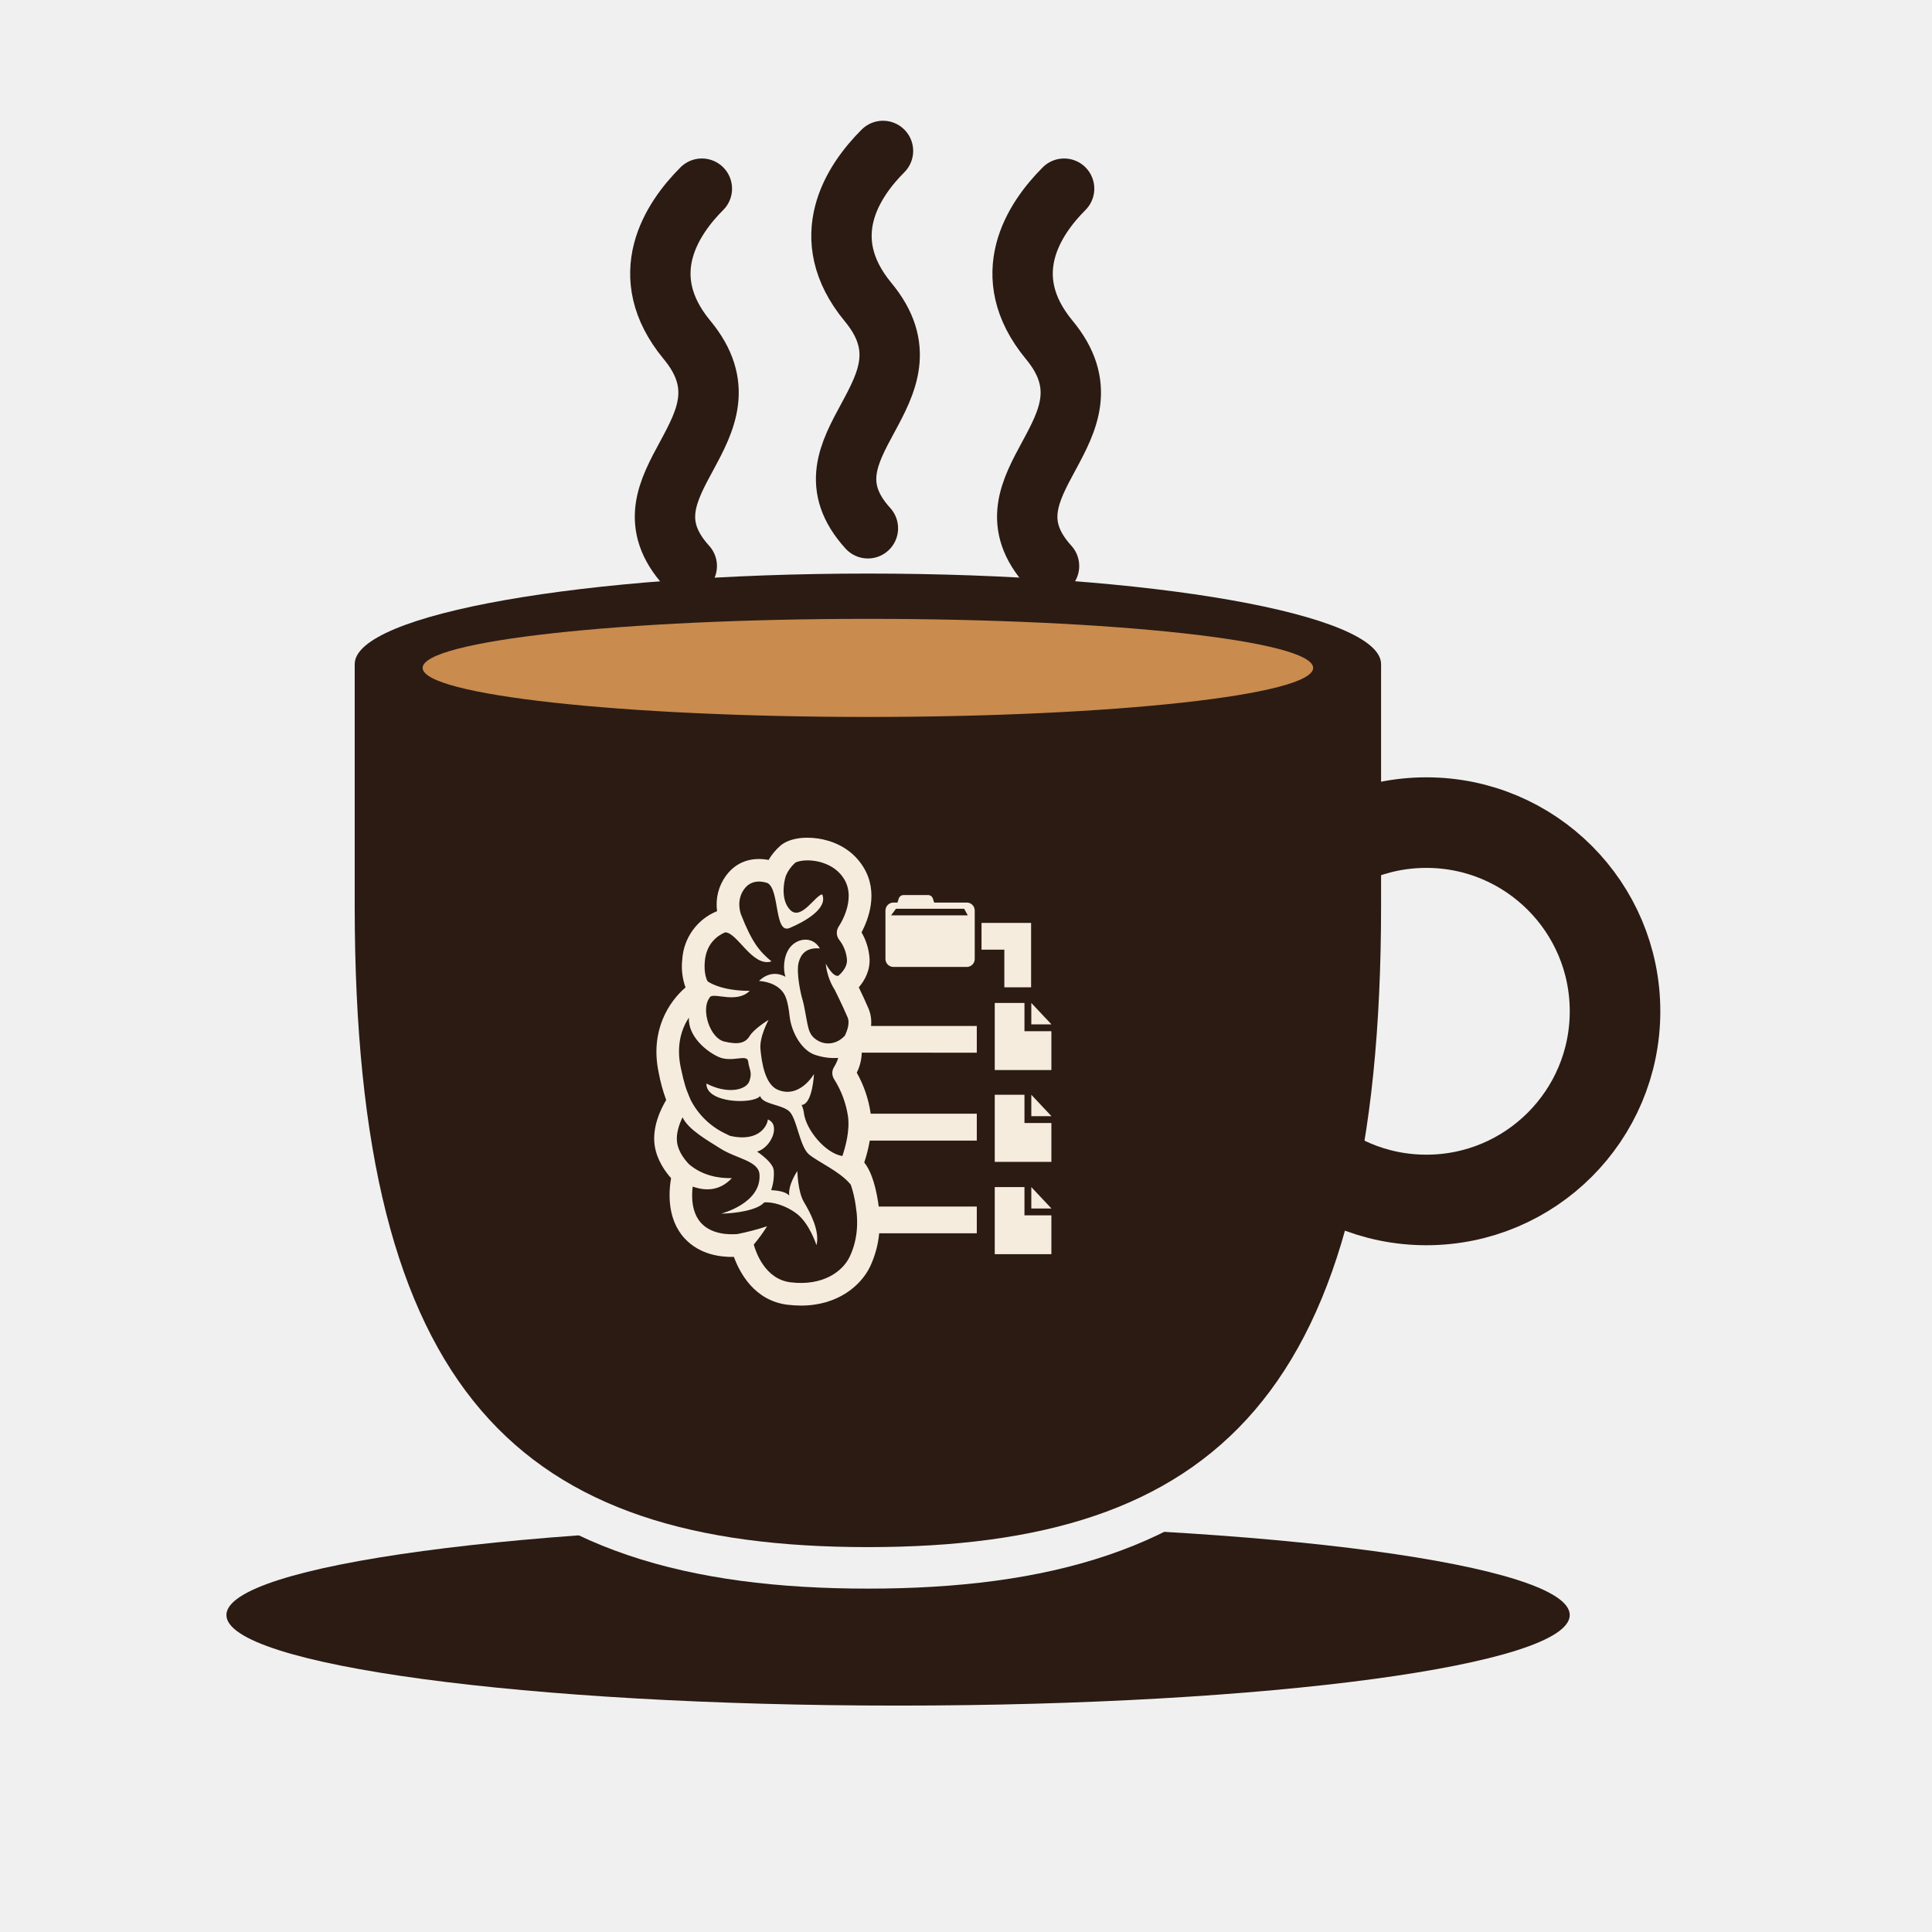
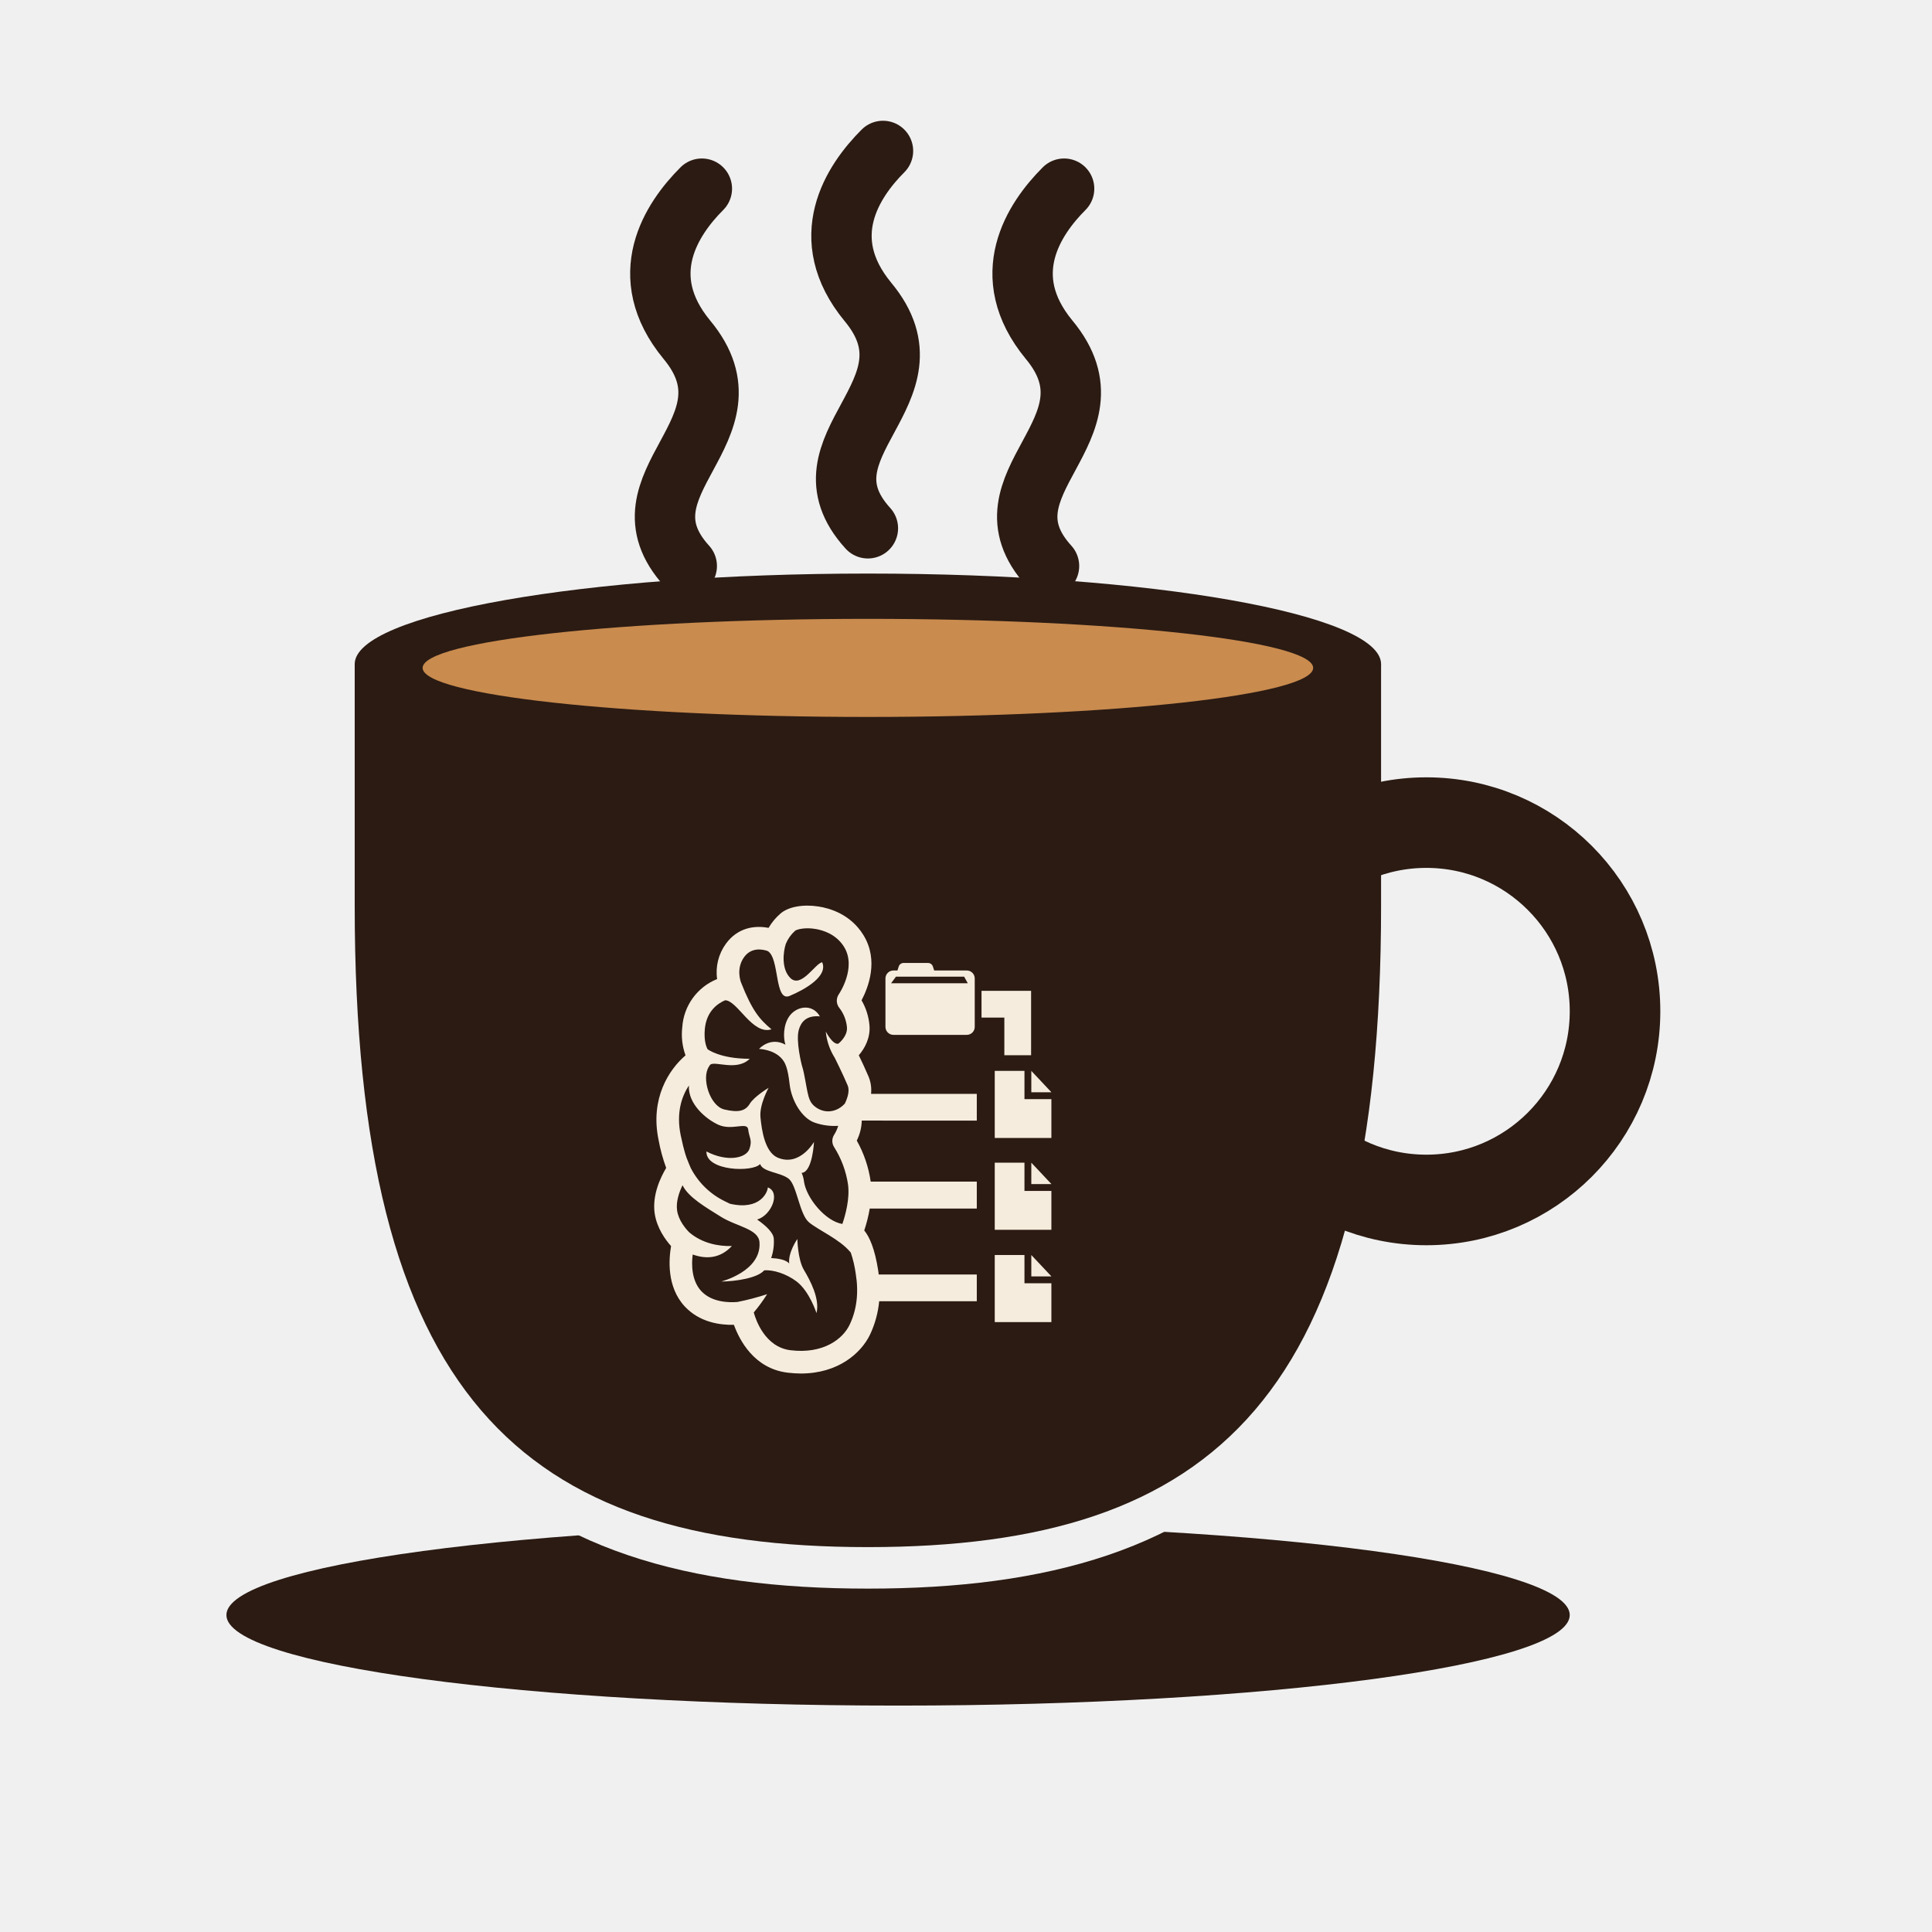
<svg xmlns="http://www.w3.org/2000/svg" viewBox="0 0 512 512" width="512" height="512" role="img" aria-labelledby="title">
  <style>
    .ink{fill:#2b1b13} .ink-s{fill:none;stroke:#2b1b13}
    .cream{fill:#f6ecdd} .paper{fill:#f1e2cb} .crema{fill:#c98b4e} .fixed-ink{fill:#2b1b13}
-     .glass{fill:#e6eceb} .coffee{fill:#6b3e26}
+     .glass{fill:#e6eceb} .coffee{fill:#6b3e26} .foam{fill:#fbf5ec}
    @media (prefers-color-scheme: dark) {
      .ink{fill:#f6ecdd} .ink-s{stroke:#f6ecdd} .cream{fill:#2b1b13} .paper{fill:#cfb28c}
      .glass{fill:#2a3438}
    }
  </style>
  <defs>
    <mask id="saucer-gap" maskUnits="userSpaceOnUse" x="0" y="0" width="512" height="512">
      <rect width="512" height="512" fill="#fff" />
      <path d="M94 176 H366 V240 C366 370 322 410 230 410 C138 410 94 370 94 240 Z" fill="#000" stroke="#000" stroke-width="22" stroke-linejoin="round" />
      <circle cx="378" cy="268" r="50" fill="none" stroke="#000" stroke-width="44" />
    </mask>
  </defs>
  <g>
    <path class="ink-s" stroke-width="16" stroke-linecap="round" d="M182 150 c-20 -22 20 -36 0 -60 c-14 -17 -4 -32 4 -40" />
    <path class="ink-s" stroke-width="16" stroke-linecap="round" d="M230 140 c-20 -22 20 -36 0 -60 c-14 -17 -4 -32 4 -40" />
    <path class="ink-s" stroke-width="16" stroke-linecap="round" d="M278 150 c-20 -22 20 -36 0 -60 c-14 -17 -4 -32 4 -40" />
    <ellipse class="ink" cx="238" cy="428" rx="178" ry="24" mask="url(#saucer-gap)" />
    <circle class="ink-s" cx="378" cy="268" r="50" stroke-width="24" />
    <path class="ink" d="M94 176 H366 V240 C366 370 322 410 230 410 C138 410 94 370 94 240 Z" />
    <ellipse class="ink" cx="230" cy="176" rx="136" ry="24" />
    <ellipse class="crema" cx="230" cy="177" rx="118" ry="13" />
-     <g class="cream" transform="translate(173.37 222.00) scale(0.5805)">
+     <g class="cream" transform="translate(173.37 240.00) scale(0.5805)">
      <path d="M147.27,98.15V85.94H99a16.35,16.35,0,0,0-1.1-7.81c-1.37-3.24-3.18-7.09-4.5-9.81,2.73-3.16,5.34-7.95,4.88-13.57a27.26,27.26,0,0,0-3.62-11.52c3-5.72,8-18.19.86-29.78C89.66,3.91,80.08,1.16,74.9.38,67.77-.7,61.14.56,57.6,3.66a26.25,26.25,0,0,0-5.39,6.5C46.34,9,38.3,9.74,32.72,17.42a22.13,22.13,0,0,0-4,16.11A25.47,25.47,0,0,0,12.81,55.59,28,28,0,0,0,14.3,68.36C6.77,74.8-1.95,88,2,107a76.71,76.71,0,0,0,3.47,12.74C2.94,124-1,132.1.22,140.52c1,6.71,4.89,12,7.48,14.9-1,5.81-2.09,18.51,6.18,27.49,6.82,7.37,16.23,8.61,22.51,8.46,2.54,7,9.24,20,24.54,21.85a54.14,54.14,0,0,0,6.06.38c16.88,0,27.45-9.2,31.57-17.82a45.94,45.94,0,0,0,4.15-15.18h44.56V168.39H102.5c-.1-.69-.15-1.35-.27-2-1.52-9.6-3.86-15.09-6.34-18.1a66.62,66.62,0,0,0,2.51-10h48.87V126H98.82v-.09a53.7,53.7,0,0,0-6.34-18.65,21.52,21.52,0,0,0,2.27-9.13ZM23.1,56.47c.7-8.19,5.77-11.76,9.27-13.26,5.62,0,12.41,16,21.17,13.26C48.22,52,44.78,48.14,39.65,35.11c-.09-.24-2.46-6.28,1.41-11.62,3.39-4.67,8.56-3.52,10.71-2.78,5.58,3.13,3,23.47,10.08,20.5s17.58-9,14.84-15.34C73.6,26.22,67.08,38,62.11,33c-4.17-4.17-3.22-12-2-15.62a16.41,16.41,0,0,1,4.25-5.93c.63-.49,4.15-1.67,9.39-.78,3.32.57,9.37,2.38,12.94,8.19,5.84,9.53-2.33,21.49-2.4,21.59a5.23,5.23,0,0,0,.3,6.34A16.9,16.9,0,0,1,88,55.57c.33,4.18-3.94,7.49-4,7.49-2.63.44-5.68-5.6-5.68-5.6a27.46,27.46,0,0,0,4.14,12.08s3.67,7.35,5.88,12.59c.92,2.19.08,5.47-1.39,8.4a.2.2,0,0,1,0-.08c-3.44,3.74-8.61,4.6-12.76,1.87s-3.81-5.83-5.83-15.72a38.21,38.21,0,0,0-1-3.86h0S64.57,61.9,66,56.74c1-3.53,3.39-6.75,9.64-6.18-3.36-5.85-10.46-4.76-13.83-.24-3,4.09-2.92,10.21-1.89,13.16-7-3.83-12.06,1.94-12.06,1.94s6.33.14,10.12,4.16c1.9,2,3,4.53,3.85,12s5.6,15.51,11.48,17.51A27.25,27.25,0,0,0,84,100.53a16,16,0,0,1-1.81,4,5.23,5.23,0,0,0,0,5.8,43.79,43.79,0,0,1,6.3,17c.86,6.5-1.22,14-2.59,18-7.83-1.29-16.46-11.92-17.52-19.37A12.54,12.54,0,0,0,67.29,122h.14c4.87-.51,5.52-14.13,5.52-14.13S66.4,119.41,56.26,115c-5.75-2.59-7.18-12.48-7.75-18.36-.55-5.72,3.49-13,3.71-13.47-.38.23-6.64,4.09-8.59,7.29s-5,4.18-11.62,2.6S21.4,78.61,25.06,73.39a5.28,5.28,0,0,0,.28-.48,3.54,3.54,0,0,0,.27-.32c2.31-1.76,12.12,3.12,18-2.67-13.62,0-19.22-4.35-19.22-4.35C23.76,64.45,22.66,61.63,23.1,56.47ZM89.22,191.33c-3.1,6.51-12,13.47-27,11.64-11.62-1.43-15.81-13.78-16.77-17.24a73.64,73.64,0,0,0,6.1-8.35A114.87,114.87,0,0,1,38,180.94c-3.81.31-11.69.23-16.55-5C17,171.08,17,163.76,17.57,159.27c6.25,2.22,12.54,1.84,17.89-3.87-6.23.19-13.64-1.28-19.49-6.27-1.5-1.52-4.88-5.37-5.52-10-.56-3.9.89-8.21,2.49-11.49,2.65,5.58,10.86,10.21,17.36,14.31,7.26,4.59,17.35,5.56,17.77,11.75.94,13.28-17.51,17.91-17.51,17.91,6.46-.06,16.54-1.52,19.65-5.1,3.84-.38,10,1.44,14.8,5.08,5.92,4.5,9.08,14.44,9.08,14.44,1.62-6.49-2.87-14.91-5.73-19.7s-3-14.15-3-14.15-4.31,6.12-3.73,11.2c-1.51-1.81-5.34-2.34-8.23-2.49A22.57,22.57,0,0,0,54.59,152c-.17-2.62-3.37-5.73-7.6-8.7,6.49-1.85,10.89-12.4,4.87-14.67,0,2-3.37,10.67-17.28,7.47-.8-.4-1.56-.76-2.28-1.11a34.41,34.41,0,0,1-15.59-15.16c-.55-1.22-1-2.36-1.48-3.58-.38-.82-1.51-3.62-3.13-11.4-2.13-10.28.46-17.75,3.74-22.74-.48,8.42,7.79,15.35,13.45,17.93,6.3,2.85,13.2-1.59,13.62,2.15s2,4.72.57,8.89-10,6.16-19.64,1.15c-.29,9,21.22,9.6,24.52,5.73,1.16,3.74,9.33,3.74,13.07,6.75s4.87,16.34,9.31,19.94,13.78,7.6,18.65,13.34c.14.15.25.28.36.42A51.81,51.81,0,0,1,92,168C93.43,176.66,92.48,184.51,89.22,191.33Z" />
      <polygon points="181.32 85.18 181.32 85.21 172.16 85.21 172.16 75.44 181.32 85.18" />
      <polygon points="169.03 88.34 181.32 88.34 181.32 106.07 155.47 106.07 155.47 75.44 169.03 75.44 169.03 88.34" />
      <polygon points="181.32 127.09 181.32 127.13 172.16 127.13 172.16 117.35 181.32 127.09" />
      <polygon points="169.03 130.25 181.32 130.25 181.32 147.99 155.47 147.99 155.47 117.35 169.03 117.35 169.03 130.25" />
      <polygon points="181.32 169.24 181.32 169.28 172.16 169.28 172.16 159.5 181.32 169.24" />
      <polygon points="169.03 172.4 181.32 172.4 181.32 190.13 155.47 190.13 155.47 159.5 169.03 159.5 169.03 172.4" />
      <path d="M142.7,29.61H127.82l-.61-1.85A2.3,2.3,0,0,0,125,26.18H113.83a2.3,2.3,0,0,0-2.19,1.6l-.59,1.83h-1.83a3.65,3.65,0,0,0-3.65,3.64V55.31A3.65,3.65,0,0,0,109.22,59H142.7a3.63,3.63,0,0,0,3.63-3.64V33.25A3.63,3.63,0,0,0,142.7,29.61Zm-34.56,5.83,2.23-3H141.5l1.65,3Z" />
      <polygon points="172.06 38.9 172.06 68.3 159.85 68.3 159.85 51.11 149.43 51.11 149.43 38.9 172.06 38.9" />
    </g>
  </g>
</svg>
